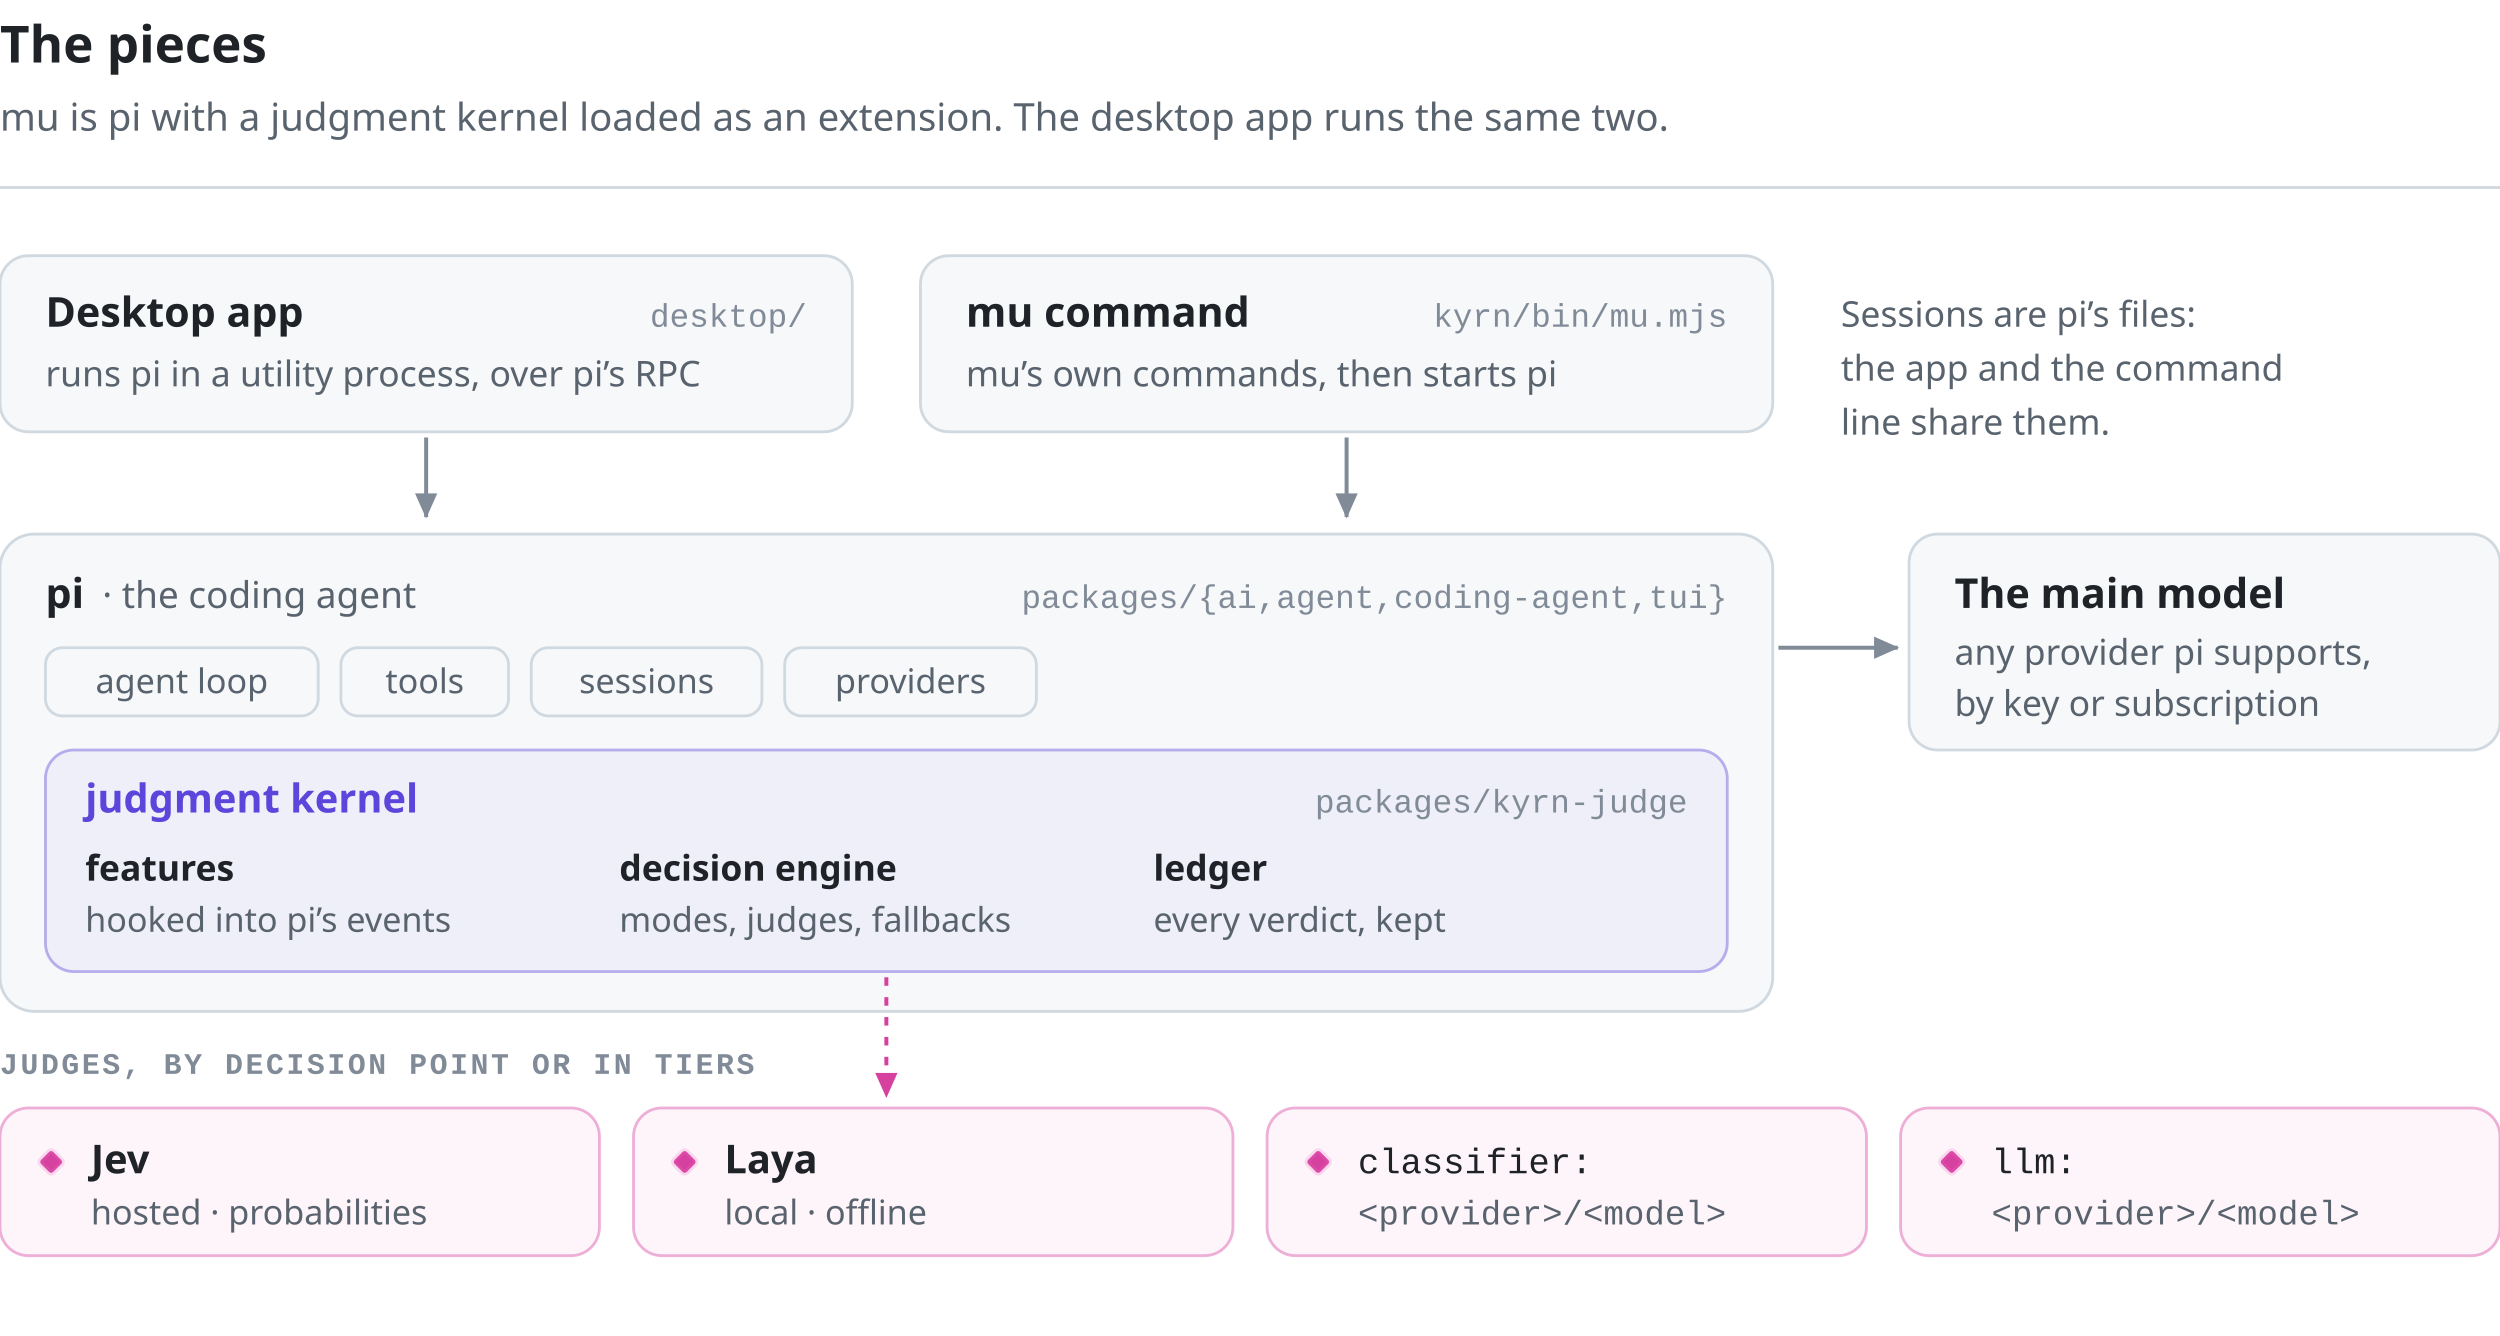
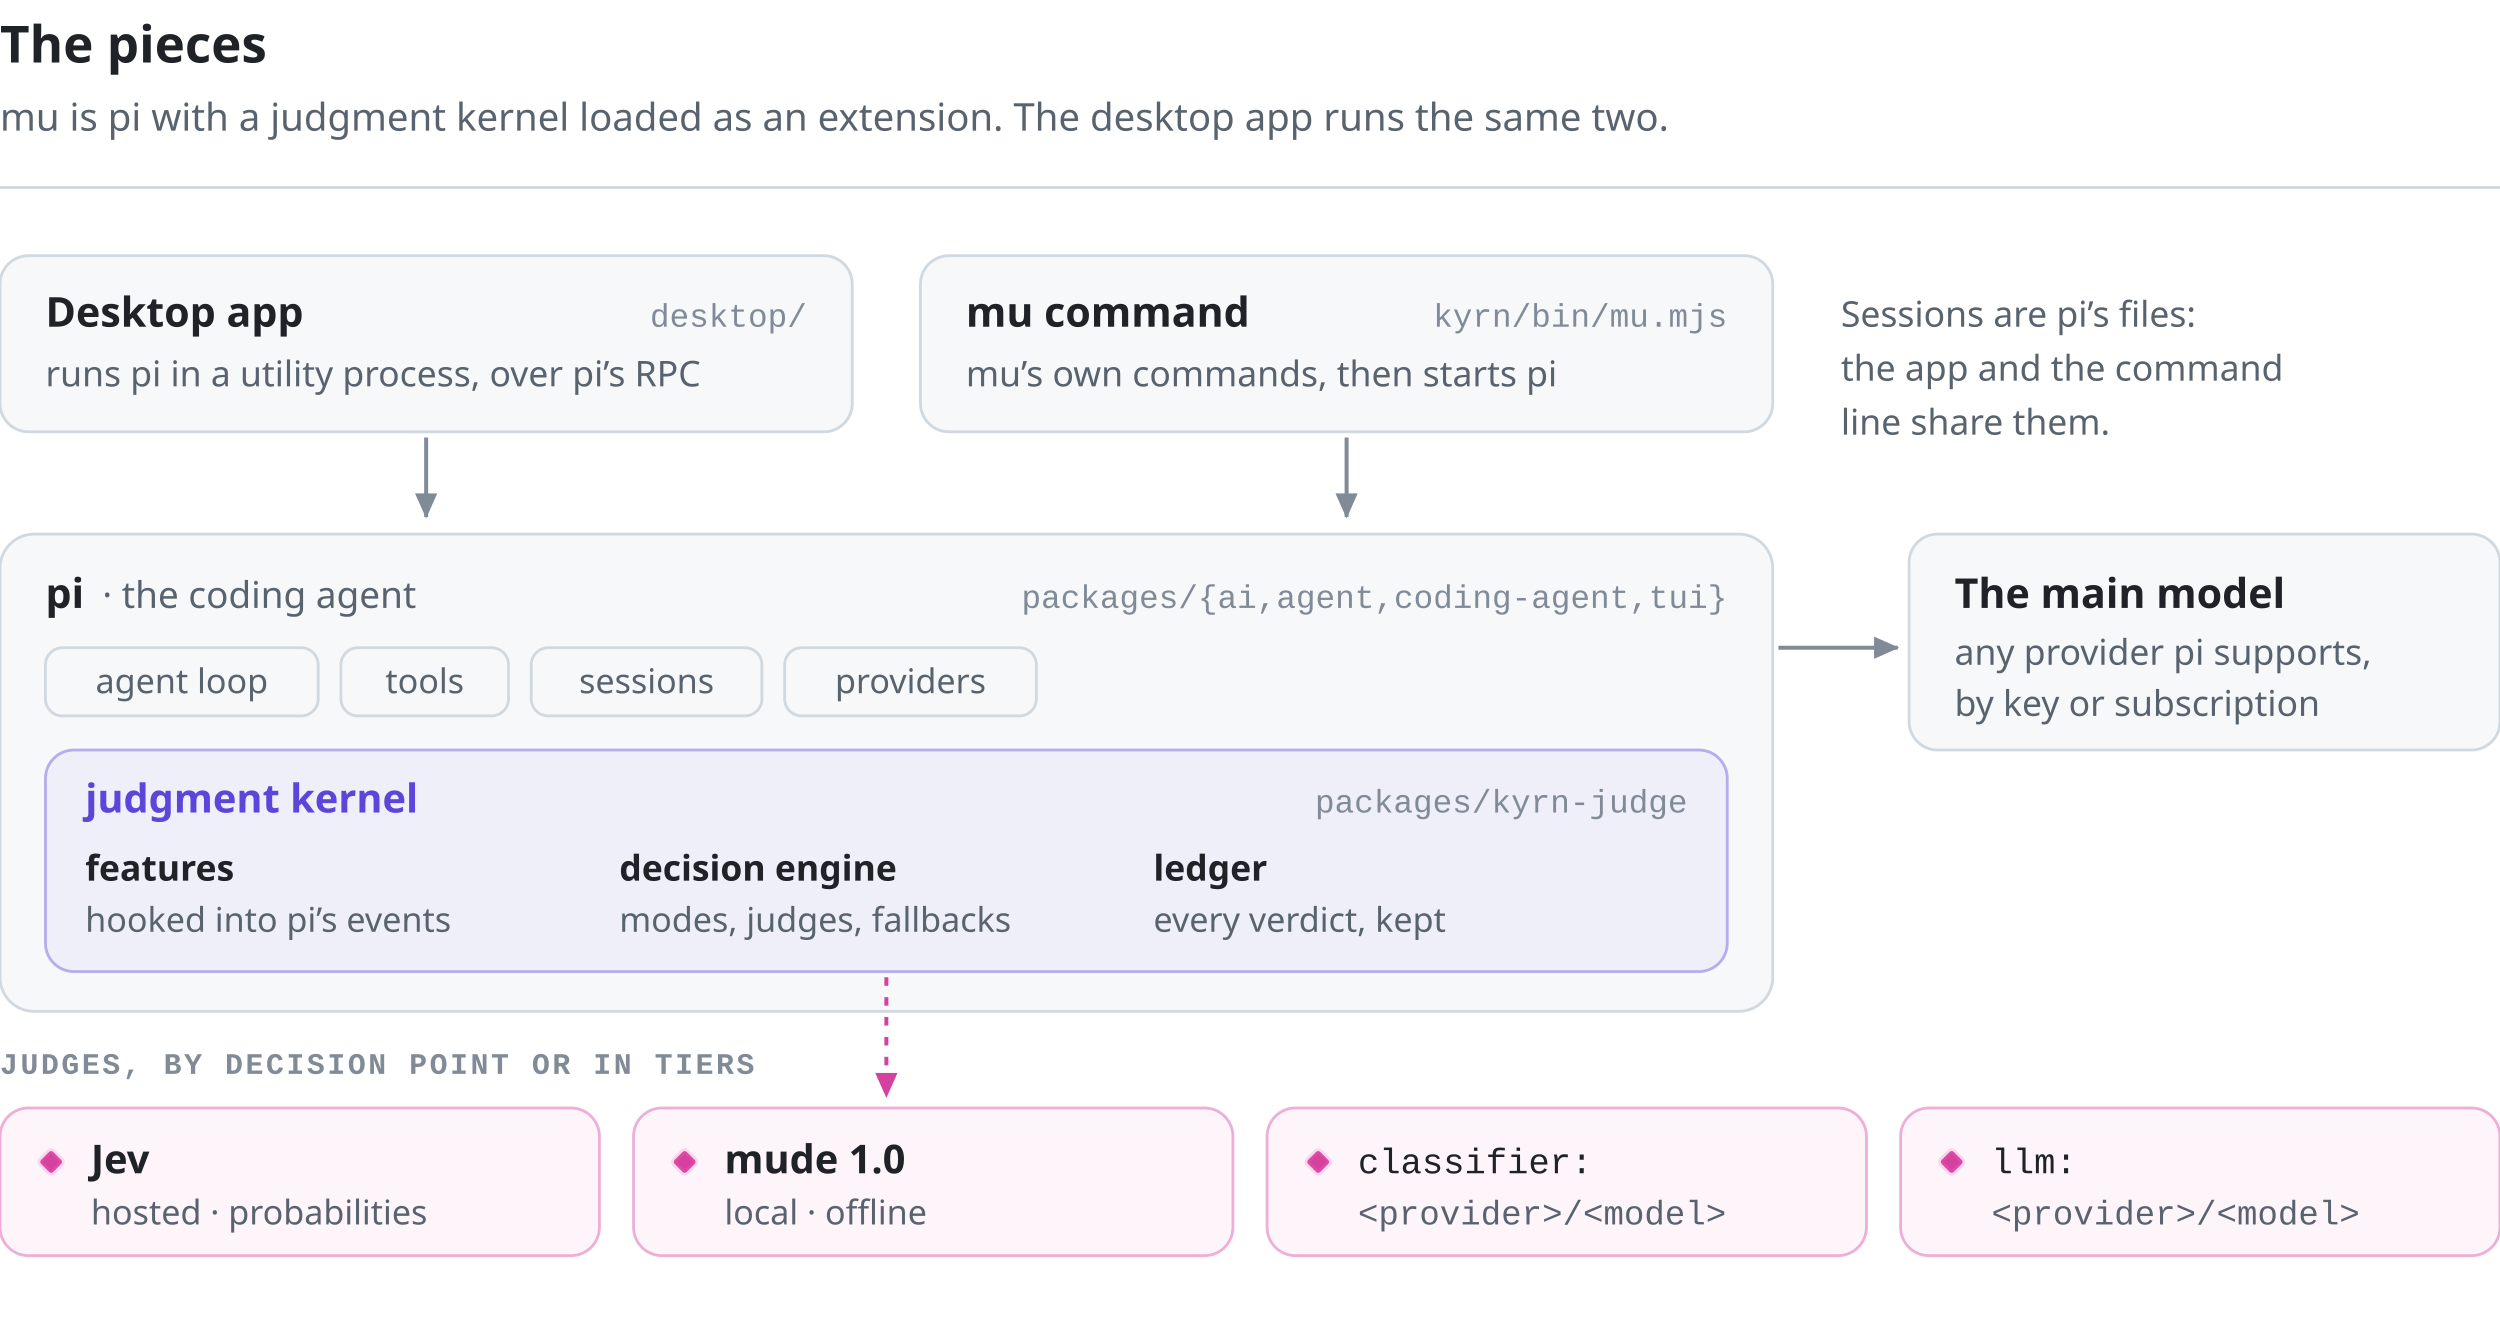
<svg xmlns="http://www.w3.org/2000/svg" width="880" height="470" viewBox="0 0 880 470" role="img" aria-labelledby="t d" font-family="-apple-system, BlinkMacSystemFont, &quot;Segoe UI&quot;, &quot;Noto Sans&quot;, Helvetica, Arial, sans-serif">
  <defs>
    <marker id="a" viewBox="0 0 10 10" refX="8.5" refY="5" markerWidth="7" markerHeight="7" orient="auto-start-reverse">
      <path d="M0,1 L9,5 L0,9 z" fill="#818b98" />
    </marker>
    <marker id="p" viewBox="0 0 10 10" refX="8.5" refY="5" markerWidth="7" markerHeight="7" orient="auto-start-reverse">
      <path d="M0,1 L9,5 L0,9 z" fill="#d6409f" />
    </marker>
  </defs>
  <text x="0" y="22" font-size="18" font-weight="600" fill="#1f2328">The pieces</text>
  <text x="0" y="46" font-size="13.5" fill="#59636e">mu is pi with a judgment kernel loaded as an extension. The desktop app runs the same two.</text>
  <line x1="0" x2="880" y1="66" y2="66" stroke="#d1d9e0" />
  <rect x="0" y="90" width="300" height="62" rx="10" fill="#f6f8fa" stroke="#d1d9e0" />
  <text x="16" y="115" font-size="14.5" font-weight="600" fill="#1f2328">Desktop app</text>
  <text x="284" y="115" font-size="11.5" text-anchor="end" font-family="ui-monospace, SFMono-Regular, &quot;SF Mono&quot;, Menlo, Consolas, &quot;Liberation Mono&quot;, monospace" fill="#818b98">desktop/</text>
  <text x="16" y="136" font-size="12.5" fill="#59636e">runs pi in a utility process, over pi’s RPC</text>
  <path d="M150,154 L150,182" fill="none" stroke="#818b98" stroke-width="1.4" marker-end="url(#a)" />
  <rect x="324" y="90" width="300" height="62" rx="10" fill="#f6f8fa" stroke="#d1d9e0" />
  <text x="340" y="115" font-size="14.5" font-weight="600" fill="#1f2328">mu command</text>
  <text x="608" y="115" font-size="11.5" text-anchor="end" font-family="ui-monospace, SFMono-Regular, &quot;SF Mono&quot;, Menlo, Consolas, &quot;Liberation Mono&quot;, monospace" fill="#818b98">kyrn/bin/mu.mjs</text>
  <text x="340" y="136" font-size="12.5" fill="#59636e">mu’s own commands, then starts pi</text>
  <path d="M474,154 L474,182" fill="none" stroke="#818b98" stroke-width="1.4" marker-end="url(#a)" />
  <text x="648" y="115" font-size="12.5" fill="#59636e">Sessions are pi’s files:</text>
  <text x="648" y="134" font-size="12.5" fill="#59636e">the app and the command</text>
  <text x="648" y="153" font-size="12.5" fill="#59636e">line share them.</text>
  <rect x="0" y="188" width="624" height="168" rx="12" fill="#f6f8fa" stroke="#d1d9e0" />
  <text x="16" y="214" font-size="14.5" font-weight="600" fill="#1f2328">pi</text>
  <text x="36" y="214" font-size="13" fill="#59636e">· the coding agent</text>
  <text x="608" y="214" font-size="11.5" text-anchor="end" font-family="ui-monospace, SFMono-Regular, &quot;SF Mono&quot;, Menlo, Consolas, &quot;Liberation Mono&quot;, monospace" fill="#818b98">packages/{ai,agent,coding-agent,tui}</text>
  <rect x="16" y="228" width="96" height="24" rx="6" fill="none" stroke="#d1d9e0" />
  <text x="64" y="244" font-size="12" text-anchor="middle" fill="#59636e">agent loop</text>
  <rect x="120" y="228" width="59" height="24" rx="6" fill="none" stroke="#d1d9e0" />
  <text x="149.5" y="244" font-size="12" text-anchor="middle" fill="#59636e">tools</text>
  <rect x="187" y="228" width="81.2" height="24" rx="6" fill="none" stroke="#d1d9e0" />
  <text x="227.6" y="244" font-size="12" text-anchor="middle" fill="#59636e">sessions</text>
  <rect x="276.2" y="228" width="88.6" height="24" rx="6" fill="none" stroke="#d1d9e0" />
  <text x="320.5" y="244" font-size="12" text-anchor="middle" fill="#59636e">providers</text>
  <rect x="16" y="264" width="592" height="78" rx="10" fill="rgba(91, 69, 219, 0.05)" stroke="rgba(91, 69, 219, 0.4)" />
  <text x="30" y="286" font-size="14" font-weight="600" fill="#5b45db">judgment kernel</text>
  <text x="594" y="286" font-size="11.5" text-anchor="end" font-family="ui-monospace, SFMono-Regular, &quot;SF Mono&quot;, Menlo, Consolas, &quot;Liberation Mono&quot;, monospace" fill="#818b98">packages/kyrn-judge</text>
  <text x="30" y="310" font-size="12.5" font-weight="600" fill="#1f2328">features</text>
  <text x="30" y="328" font-size="12" fill="#59636e">hooked into pi’s events</text>
  <text x="218" y="310" font-size="12.5" font-weight="600" fill="#1f2328">decision engine</text>
  <text x="218" y="328" font-size="12" fill="#59636e">modes, judges, fallbacks</text>
  <text x="406" y="310" font-size="12.5" font-weight="600" fill="#1f2328">ledger</text>
  <text x="406" y="328" font-size="12" fill="#59636e">every verdict, kept</text>
  <rect x="672" y="188" width="208" height="76" rx="10" fill="#f6f8fa" stroke="#d1d9e0" />
  <text x="688" y="214" font-size="14.5" font-weight="600" fill="#1f2328">The main model</text>
  <text x="688" y="234" font-size="12.5" fill="#59636e">any provider pi supports,</text>
  <text x="688" y="252" font-size="12.5" fill="#59636e">by key or subscription</text>
  <path d="M626,228 L668,228" fill="none" stroke="#818b98" stroke-width="1.4" marker-end="url(#a)" />
  <path d="M312,344 L312,386" fill="none" stroke="#d6409f" stroke-width="1.4" stroke-dasharray="3 4" marker-end="url(#p)" />
  <text x="0" y="378" font-size="10.5" font-weight="600" font-family="ui-monospace, SFMono-Regular, &quot;SF Mono&quot;, Menlo, Consolas, &quot;Liberation Mono&quot;, monospace" letter-spacing="0.9" fill="#818b98">JUDGES, BY DECISION POINT OR IN TIERS</text>
  <rect x="0" y="390" width="211" height="52" rx="10" fill="rgba(238, 111, 191, 0.07)" stroke="rgba(214, 64, 159, 0.4)" />
  <rect x="15" y="406" width="6" height="6" rx="1" fill="#d6409f" stroke="rgba(238, 111, 191, 0.22)" stroke-width="2" transform="rotate(45 18 409)" />
  <text x="32" y="413" font-size="14" font-weight="600" fill="#1f2328">Jev</text>
  <text x="32" y="431" font-size="12" fill="#59636e">hosted · probabilities</text>
  <rect x="223" y="390" width="211" height="52" rx="10" fill="rgba(238, 111, 191, 0.07)" stroke="rgba(214, 64, 159, 0.4)" />
  <rect x="238" y="406" width="6" height="6" rx="1" fill="#d6409f" stroke="rgba(238, 111, 191, 0.22)" stroke-width="2" transform="rotate(45 241 409)" />
-   <text x="255" y="413" font-size="14" font-weight="600" fill="#1f2328">Laya</text>
+   <text x="255" y="413" font-size="14" font-weight="600" fill="#1f2328">mude 1.0</text>
  <text x="255" y="431" font-size="12" fill="#59636e">local · offline</text>
  <rect x="446" y="390" width="211" height="52" rx="10" fill="rgba(238, 111, 191, 0.07)" stroke="rgba(214, 64, 159, 0.4)" />
  <rect x="461" y="406" width="6" height="6" rx="1" fill="#d6409f" stroke="rgba(238, 111, 191, 0.22)" stroke-width="2" transform="rotate(45 464 409)" />
  <text x="478" y="413" font-size="12.5" font-family="ui-monospace, SFMono-Regular, &quot;SF Mono&quot;, Menlo, Consolas, &quot;Liberation Mono&quot;, monospace" fill="#1f2328">classifier:</text>
  <text x="478" y="431" font-size="12" font-family="ui-monospace, SFMono-Regular, &quot;SF Mono&quot;, Menlo, Consolas, &quot;Liberation Mono&quot;, monospace" fill="#59636e">&lt;provider&gt;/&lt;model&gt;</text>
  <rect x="669" y="390" width="211" height="52" rx="10" fill="rgba(238, 111, 191, 0.07)" stroke="rgba(214, 64, 159, 0.4)" />
  <rect x="684" y="406" width="6" height="6" rx="1" fill="#d6409f" stroke="rgba(238, 111, 191, 0.22)" stroke-width="2" transform="rotate(45 687 409)" />
  <text x="701" y="413" font-size="12.5" font-family="ui-monospace, SFMono-Regular, &quot;SF Mono&quot;, Menlo, Consolas, &quot;Liberation Mono&quot;, monospace" fill="#1f2328">llm:</text>
  <text x="701" y="431" font-size="12" font-family="ui-monospace, SFMono-Regular, &quot;SF Mono&quot;, Menlo, Consolas, &quot;Liberation Mono&quot;, monospace" fill="#59636e">&lt;provider&gt;/&lt;model&gt;</text>
</svg>
